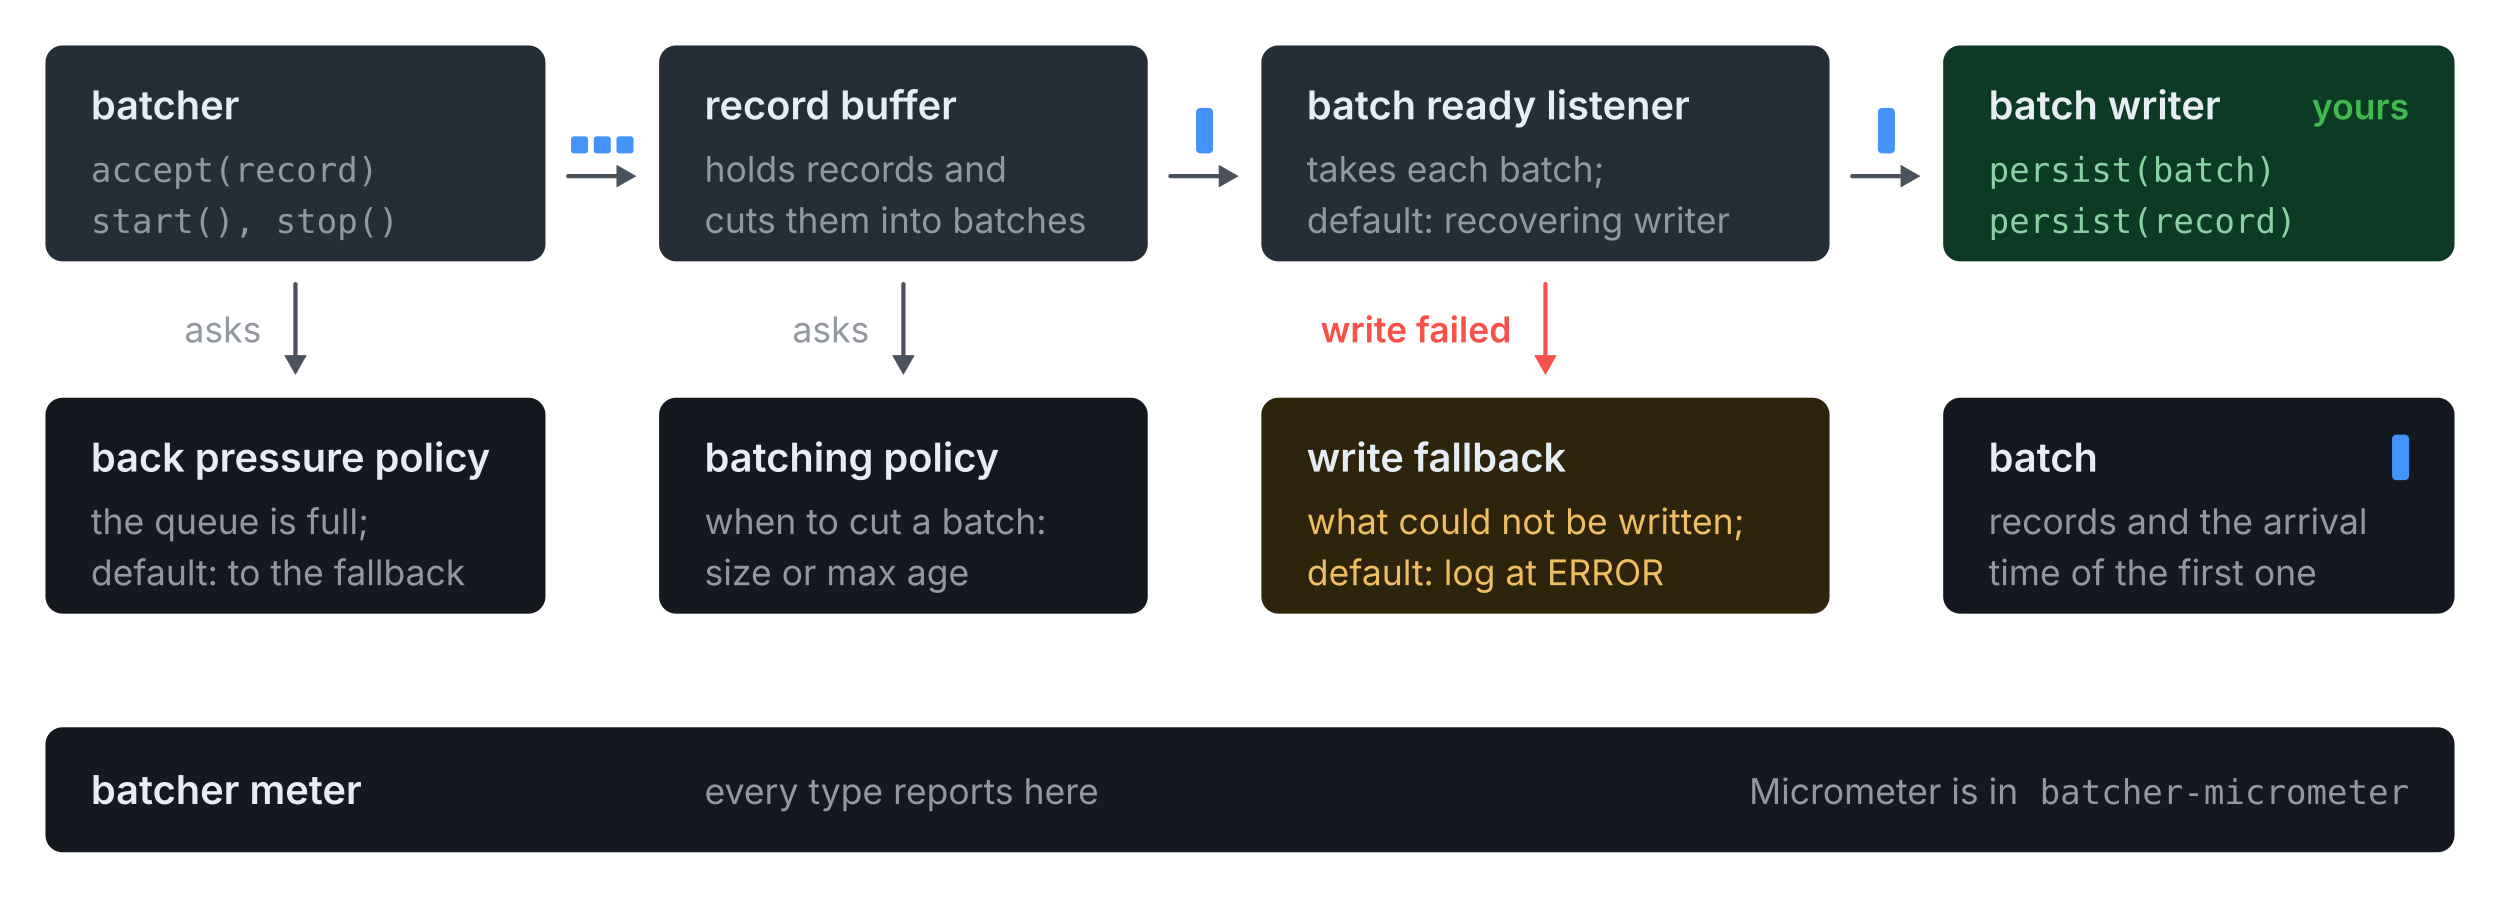
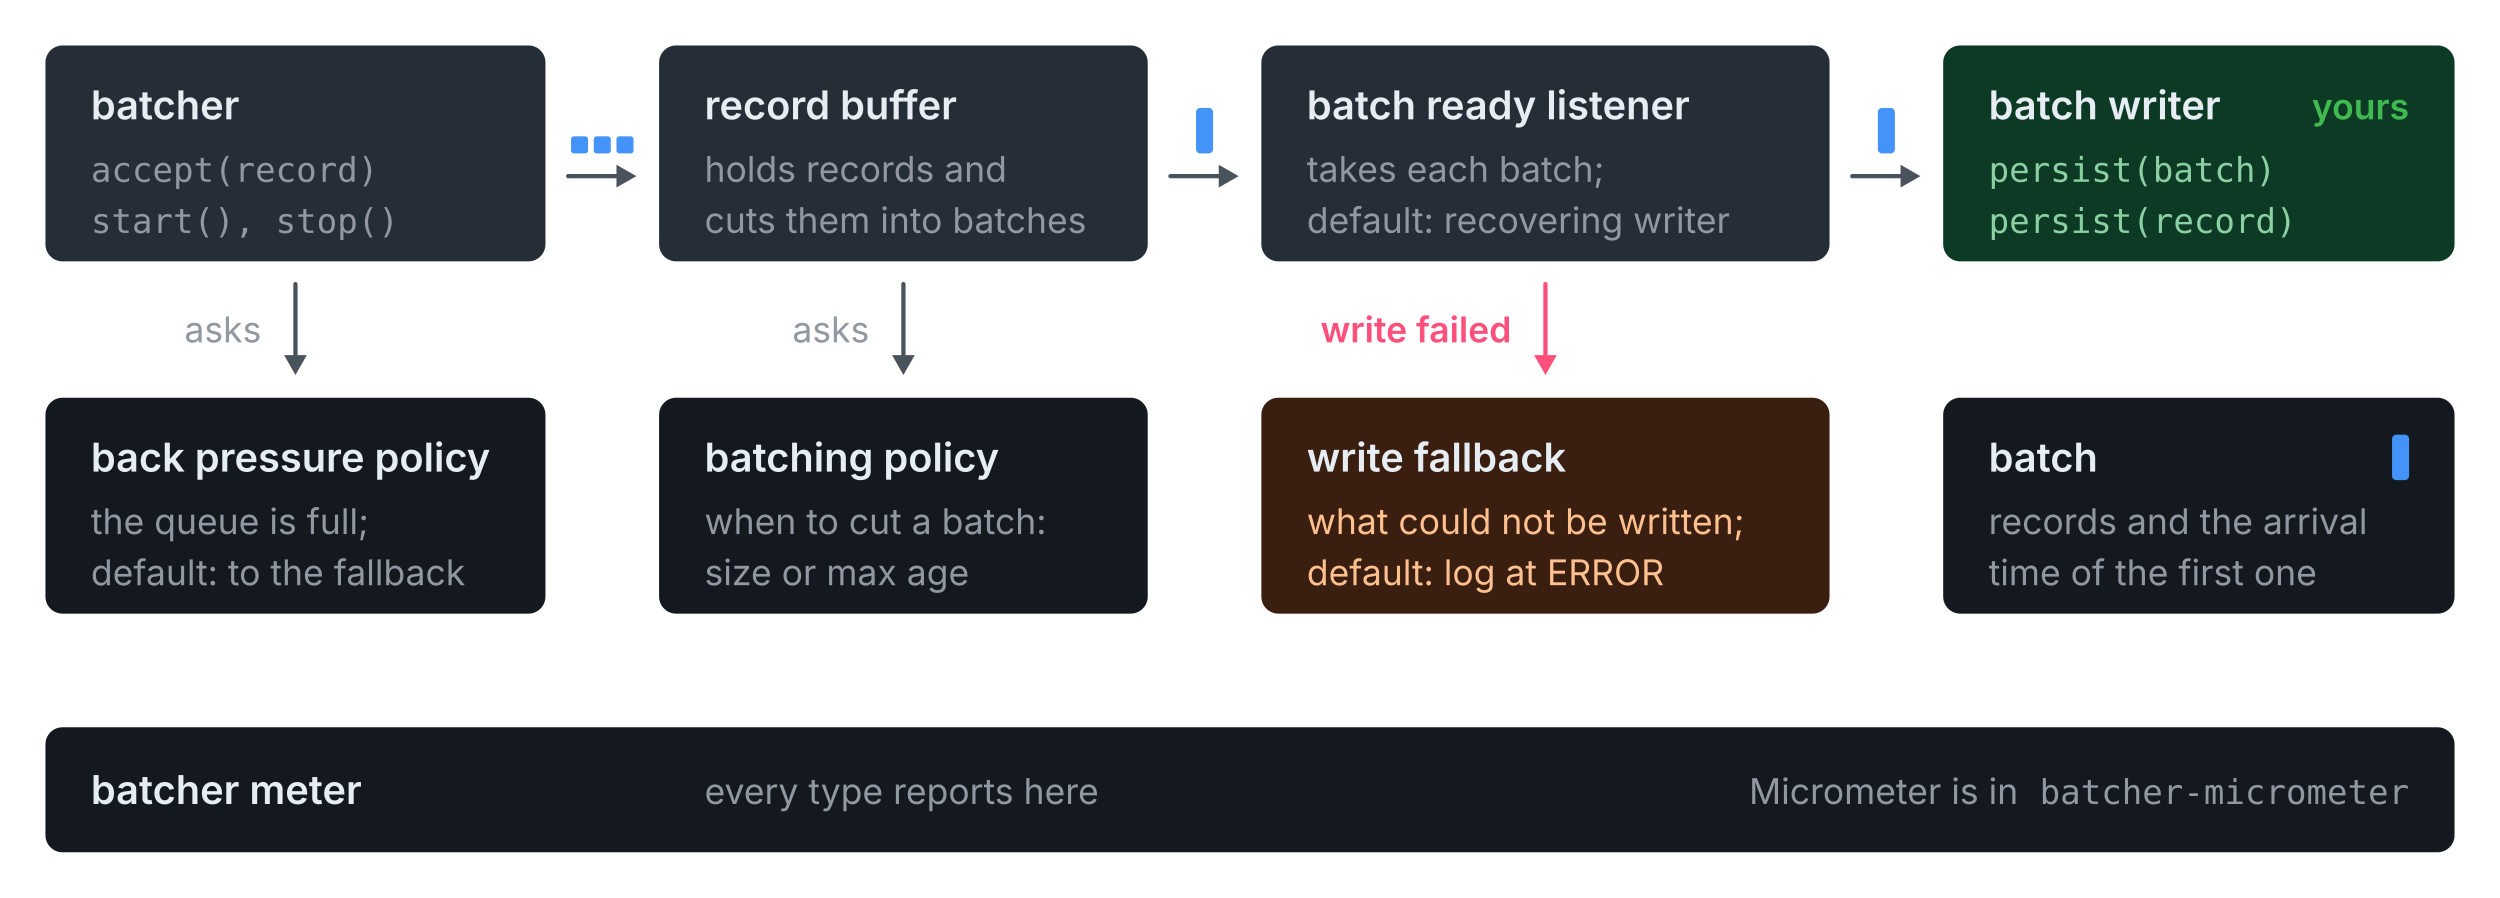
<svg xmlns="http://www.w3.org/2000/svg" viewBox="0 0 880 316" width="880" height="316" role="img">
  <rect x="16.0" y="16.0" width="176.0" height="76.0" rx="6" fill="#252D37" />
  <text x="32.0" y="42.0" font-family="-apple-system, BlinkMacSystemFont, 'Segoe UI', Inter, Helvetica, Arial, sans-serif" font-size="14" font-weight="600" fill="#E6EDF3" text-anchor="start">batcher</text>
  <text x="32.0" y="64.0" font-family="ui-monospace, SFMono-Regular, 'SF Mono', Menlo, Consolas, monospace" font-size="12" font-weight="400" fill="#9198A1" text-anchor="start">accept(record)</text>
  <text x="32.0" y="82.0" font-family="ui-monospace, SFMono-Regular, 'SF Mono', Menlo, Consolas, monospace" font-size="12" font-weight="400" fill="#9198A1" text-anchor="start">start(), stop()</text>
  <rect x="232.0" y="16.0" width="172.0" height="76.0" rx="6" fill="#252D37" />
  <text x="248.0" y="42.0" font-family="-apple-system, BlinkMacSystemFont, 'Segoe UI', Inter, Helvetica, Arial, sans-serif" font-size="14" font-weight="600" fill="#E6EDF3" text-anchor="start">record buffer</text>
  <text x="248.0" y="64.0" font-family="-apple-system, BlinkMacSystemFont, 'Segoe UI', Inter, Helvetica, Arial, sans-serif" font-size="12.5" font-weight="400" fill="#9198A1" text-anchor="start">holds records and</text>
  <text x="248.0" y="82.0" font-family="-apple-system, BlinkMacSystemFont, 'Segoe UI', Inter, Helvetica, Arial, sans-serif" font-size="12.5" font-weight="400" fill="#9198A1" text-anchor="start">cuts them into batches</text>
  <rect x="444.0" y="16.0" width="200.0" height="76.0" rx="6" fill="#252D37" />
  <text x="460.0" y="42.0" font-family="-apple-system, BlinkMacSystemFont, 'Segoe UI', Inter, Helvetica, Arial, sans-serif" font-size="14" font-weight="600" fill="#E6EDF3" text-anchor="start">batch ready listener</text>
  <text x="460.0" y="64.0" font-family="-apple-system, BlinkMacSystemFont, 'Segoe UI', Inter, Helvetica, Arial, sans-serif" font-size="12.5" font-weight="400" fill="#9198A1" text-anchor="start">takes each batch;</text>
  <text x="460.0" y="82.0" font-family="-apple-system, BlinkMacSystemFont, 'Segoe UI', Inter, Helvetica, Arial, sans-serif" font-size="12.5" font-weight="400" fill="#9198A1" text-anchor="start">default: recovering writer</text>
  <rect x="684.0" y="16.0" width="180.0" height="76.0" rx="6" fill="#0C3A24" />
  <text x="700.0" y="42.0" font-family="-apple-system, BlinkMacSystemFont, 'Segoe UI', Inter, Helvetica, Arial, sans-serif" font-size="14" font-weight="600" fill="#E6EDF3" text-anchor="start">batch writer</text>
  <text x="848.0" y="42.0" font-family="-apple-system, BlinkMacSystemFont, 'Segoe UI', Inter, Helvetica, Arial, sans-serif" font-size="12.5" font-weight="600" fill="#3FB950" text-anchor="end">yours</text>
  <text x="700.0" y="64.0" font-family="ui-monospace, SFMono-Regular, 'SF Mono', Menlo, Consolas, monospace" font-size="12" font-weight="400" fill="#8BCFA3" text-anchor="start">persist(batch)</text>
  <text x="700.0" y="82.0" font-family="ui-monospace, SFMono-Regular, 'SF Mono', Menlo, Consolas, monospace" font-size="12" font-weight="400" fill="#8BCFA3" text-anchor="start">persist(record)</text>
  <rect x="16.0" y="140.0" width="176.0" height="76.0" rx="6" fill="#141920" />
  <text x="32.0" y="166.0" font-family="-apple-system, BlinkMacSystemFont, 'Segoe UI', Inter, Helvetica, Arial, sans-serif" font-size="14" font-weight="600" fill="#E6EDF3" text-anchor="start">back pressure policy</text>
  <text x="32.0" y="188.0" font-family="-apple-system, BlinkMacSystemFont, 'Segoe UI', Inter, Helvetica, Arial, sans-serif" font-size="12.5" font-weight="400" fill="#9198A1" text-anchor="start">the queue is full;</text>
  <text x="32.0" y="206.0" font-family="-apple-system, BlinkMacSystemFont, 'Segoe UI', Inter, Helvetica, Arial, sans-serif" font-size="12.5" font-weight="400" fill="#9198A1" text-anchor="start">default: to the fallback</text>
  <rect x="232.0" y="140.0" width="172.0" height="76.0" rx="6" fill="#141920" />
  <text x="248.0" y="166.0" font-family="-apple-system, BlinkMacSystemFont, 'Segoe UI', Inter, Helvetica, Arial, sans-serif" font-size="14" font-weight="600" fill="#E6EDF3" text-anchor="start">batching policy</text>
  <text x="248.0" y="188.0" font-family="-apple-system, BlinkMacSystemFont, 'Segoe UI', Inter, Helvetica, Arial, sans-serif" font-size="12.5" font-weight="400" fill="#9198A1" text-anchor="start">when to cut a batch:</text>
  <text x="248.0" y="206.0" font-family="-apple-system, BlinkMacSystemFont, 'Segoe UI', Inter, Helvetica, Arial, sans-serif" font-size="12.5" font-weight="400" fill="#9198A1" text-anchor="start">size or max age</text>
-   <rect x="444.0" y="140.0" width="200.0" height="76.0" rx="6" fill="#2E230B" />
+   <rect x="444.0" y="140.0" width="200.0" height="76.0" rx="6" fill="#3A1E10" />
  <text x="460.0" y="166.0" font-family="-apple-system, BlinkMacSystemFont, 'Segoe UI', Inter, Helvetica, Arial, sans-serif" font-size="14" font-weight="600" fill="#E6EDF3" text-anchor="start">write fallback</text>
-   <text x="460.0" y="188.0" font-family="-apple-system, BlinkMacSystemFont, 'Segoe UI', Inter, Helvetica, Arial, sans-serif" font-size="12.5" font-weight="400" fill="#EDBE62" text-anchor="start">what could not be written;</text>
-   <text x="460.0" y="206.0" font-family="-apple-system, BlinkMacSystemFont, 'Segoe UI', Inter, Helvetica, Arial, sans-serif" font-size="12.5" font-weight="400" fill="#EDBE62" text-anchor="start">default: log at ERROR</text>
+   <text x="460.0" y="188.0" font-family="-apple-system, BlinkMacSystemFont, 'Segoe UI', Inter, Helvetica, Arial, sans-serif" font-size="12.5" font-weight="400" fill="#FFC08F" text-anchor="start">what could not be written;</text>
+   <text x="460.0" y="206.0" font-family="-apple-system, BlinkMacSystemFont, 'Segoe UI', Inter, Helvetica, Arial, sans-serif" font-size="12.5" font-weight="400" fill="#FFC08F" text-anchor="start">default: log at ERROR</text>
  <rect x="684.0" y="140.0" width="180.0" height="76.0" rx="6" fill="#141920" />
  <text x="700.0" y="166.0" font-family="-apple-system, BlinkMacSystemFont, 'Segoe UI', Inter, Helvetica, Arial, sans-serif" font-size="14" font-weight="600" fill="#E6EDF3" text-anchor="start">batch</text>
  <text x="700.0" y="188.0" font-family="-apple-system, BlinkMacSystemFont, 'Segoe UI', Inter, Helvetica, Arial, sans-serif" font-size="12.5" font-weight="400" fill="#9198A1" text-anchor="start">records and the arrival</text>
  <text x="700.0" y="206.0" font-family="-apple-system, BlinkMacSystemFont, 'Segoe UI', Inter, Helvetica, Arial, sans-serif" font-size="12.5" font-weight="400" fill="#9198A1" text-anchor="start">time of the first one</text>
  <rect x="842.0" y="153.0" width="6.0" height="16.0" rx="1.5" fill="#4493F8" />
  <path d="M200,62.0 L218,62.0" stroke="#4A525C" stroke-width="1.5" fill="none" stroke-linecap="round" stroke-linejoin="round" />
  <path d="M217,58.0 L224,62.0 L217,66.0 Z" fill="#4A525C" />
  <rect x="201.0" y="48.0" width="6.0" height="6.0" rx="1" fill="#4493F8" />
  <rect x="209.0" y="48.0" width="6.0" height="6.0" rx="1" fill="#4493F8" />
  <rect x="217.0" y="48.0" width="6.0" height="6.0" rx="1" fill="#4493F8" />
  <path d="M412,62.0 L430,62.0" stroke="#4A525C" stroke-width="1.5" fill="none" stroke-linecap="round" stroke-linejoin="round" />
  <path d="M429,58.0 L436,62.0 L429,66.0 Z" fill="#4A525C" />
  <rect x="421.0" y="38.0" width="6.0" height="16.0" rx="1.5" fill="#4493F8" />
  <path d="M652,62.0 L670,62.0" stroke="#4A525C" stroke-width="1.5" fill="none" stroke-linecap="round" stroke-linejoin="round" />
  <path d="M669,58.0 L676,62.0 L669,66.0 Z" fill="#4A525C" />
  <rect x="661.0" y="38.0" width="6.0" height="16.0" rx="1.5" fill="#4493F8" />
  <path d="M104.0,100 L104.0,126" stroke="#4A525C" stroke-width="1.5" fill="none" stroke-linecap="round" stroke-linejoin="round" />
  <path d="M100.0,125 L104.0,132 L108.0,125 Z" fill="#4A525C" />
  <text x="92.0" y="120.5" font-family="-apple-system, BlinkMacSystemFont, 'Segoe UI', Inter, Helvetica, Arial, sans-serif" font-size="12.5" font-weight="400" fill="#9198A1" text-anchor="end">asks</text>
  <path d="M318.0,100 L318.0,126" stroke="#4A525C" stroke-width="1.5" fill="none" stroke-linecap="round" stroke-linejoin="round" />
  <path d="M314.0,125 L318.0,132 L322.0,125 Z" fill="#4A525C" />
  <text x="306.0" y="120.5" font-family="-apple-system, BlinkMacSystemFont, 'Segoe UI', Inter, Helvetica, Arial, sans-serif" font-size="12.5" font-weight="400" fill="#9198A1" text-anchor="end">asks</text>
-   <path d="M544.0,100 L544.0,126" stroke="#F85149" stroke-width="1.5" fill="none" stroke-linecap="round" stroke-linejoin="round" />
-   <path d="M540.0,125 L544.0,132 L548.0,125 Z" fill="#F85149" />
-   <text x="532.0" y="120.5" font-family="-apple-system, BlinkMacSystemFont, 'Segoe UI', Inter, Helvetica, Arial, sans-serif" font-size="12.5" font-weight="600" fill="#F85149" text-anchor="end">write failed</text>
+   <path d="M544.0,100 L544.0,126" stroke="#FF4F7B" stroke-width="1.5" fill="none" stroke-linecap="round" stroke-linejoin="round" />
+   <path d="M540.0,125 L544.0,132 L548.0,125 Z" fill="#FF4F7B" />
+   <text x="532.0" y="120.5" font-family="-apple-system, BlinkMacSystemFont, 'Segoe UI', Inter, Helvetica, Arial, sans-serif" font-size="12.5" font-weight="600" fill="#FF4F7B" text-anchor="end">write failed</text>
  <rect x="16.0" y="256.0" width="848.0" height="44.0" rx="6" fill="#141920" />
  <text x="32.0" y="283.0" font-family="-apple-system, BlinkMacSystemFont, 'Segoe UI', Inter, Helvetica, Arial, sans-serif" font-size="14" font-weight="600" fill="#E6EDF3" text-anchor="start">batcher meter</text>
  <text x="248.0" y="283.0" font-family="-apple-system, BlinkMacSystemFont, 'Segoe UI', Inter, Helvetica, Arial, sans-serif" font-size="12.5" font-weight="400" fill="#9198A1" text-anchor="start">every type reports here</text>
  <text x="848.0" y="283.0" font-family="ui-monospace, SFMono-Regular, 'SF Mono', Menlo, Consolas, monospace" font-size="12" font-weight="400" fill="#9198A1" text-anchor="end">batcher-micrometer</text>
  <text x="710.4" y="283.0" font-family="-apple-system, BlinkMacSystemFont, 'Segoe UI', Inter, Helvetica, Arial, sans-serif" font-size="12.5" font-weight="400" fill="#9198A1" text-anchor="end">Micrometer is in</text>
</svg>
